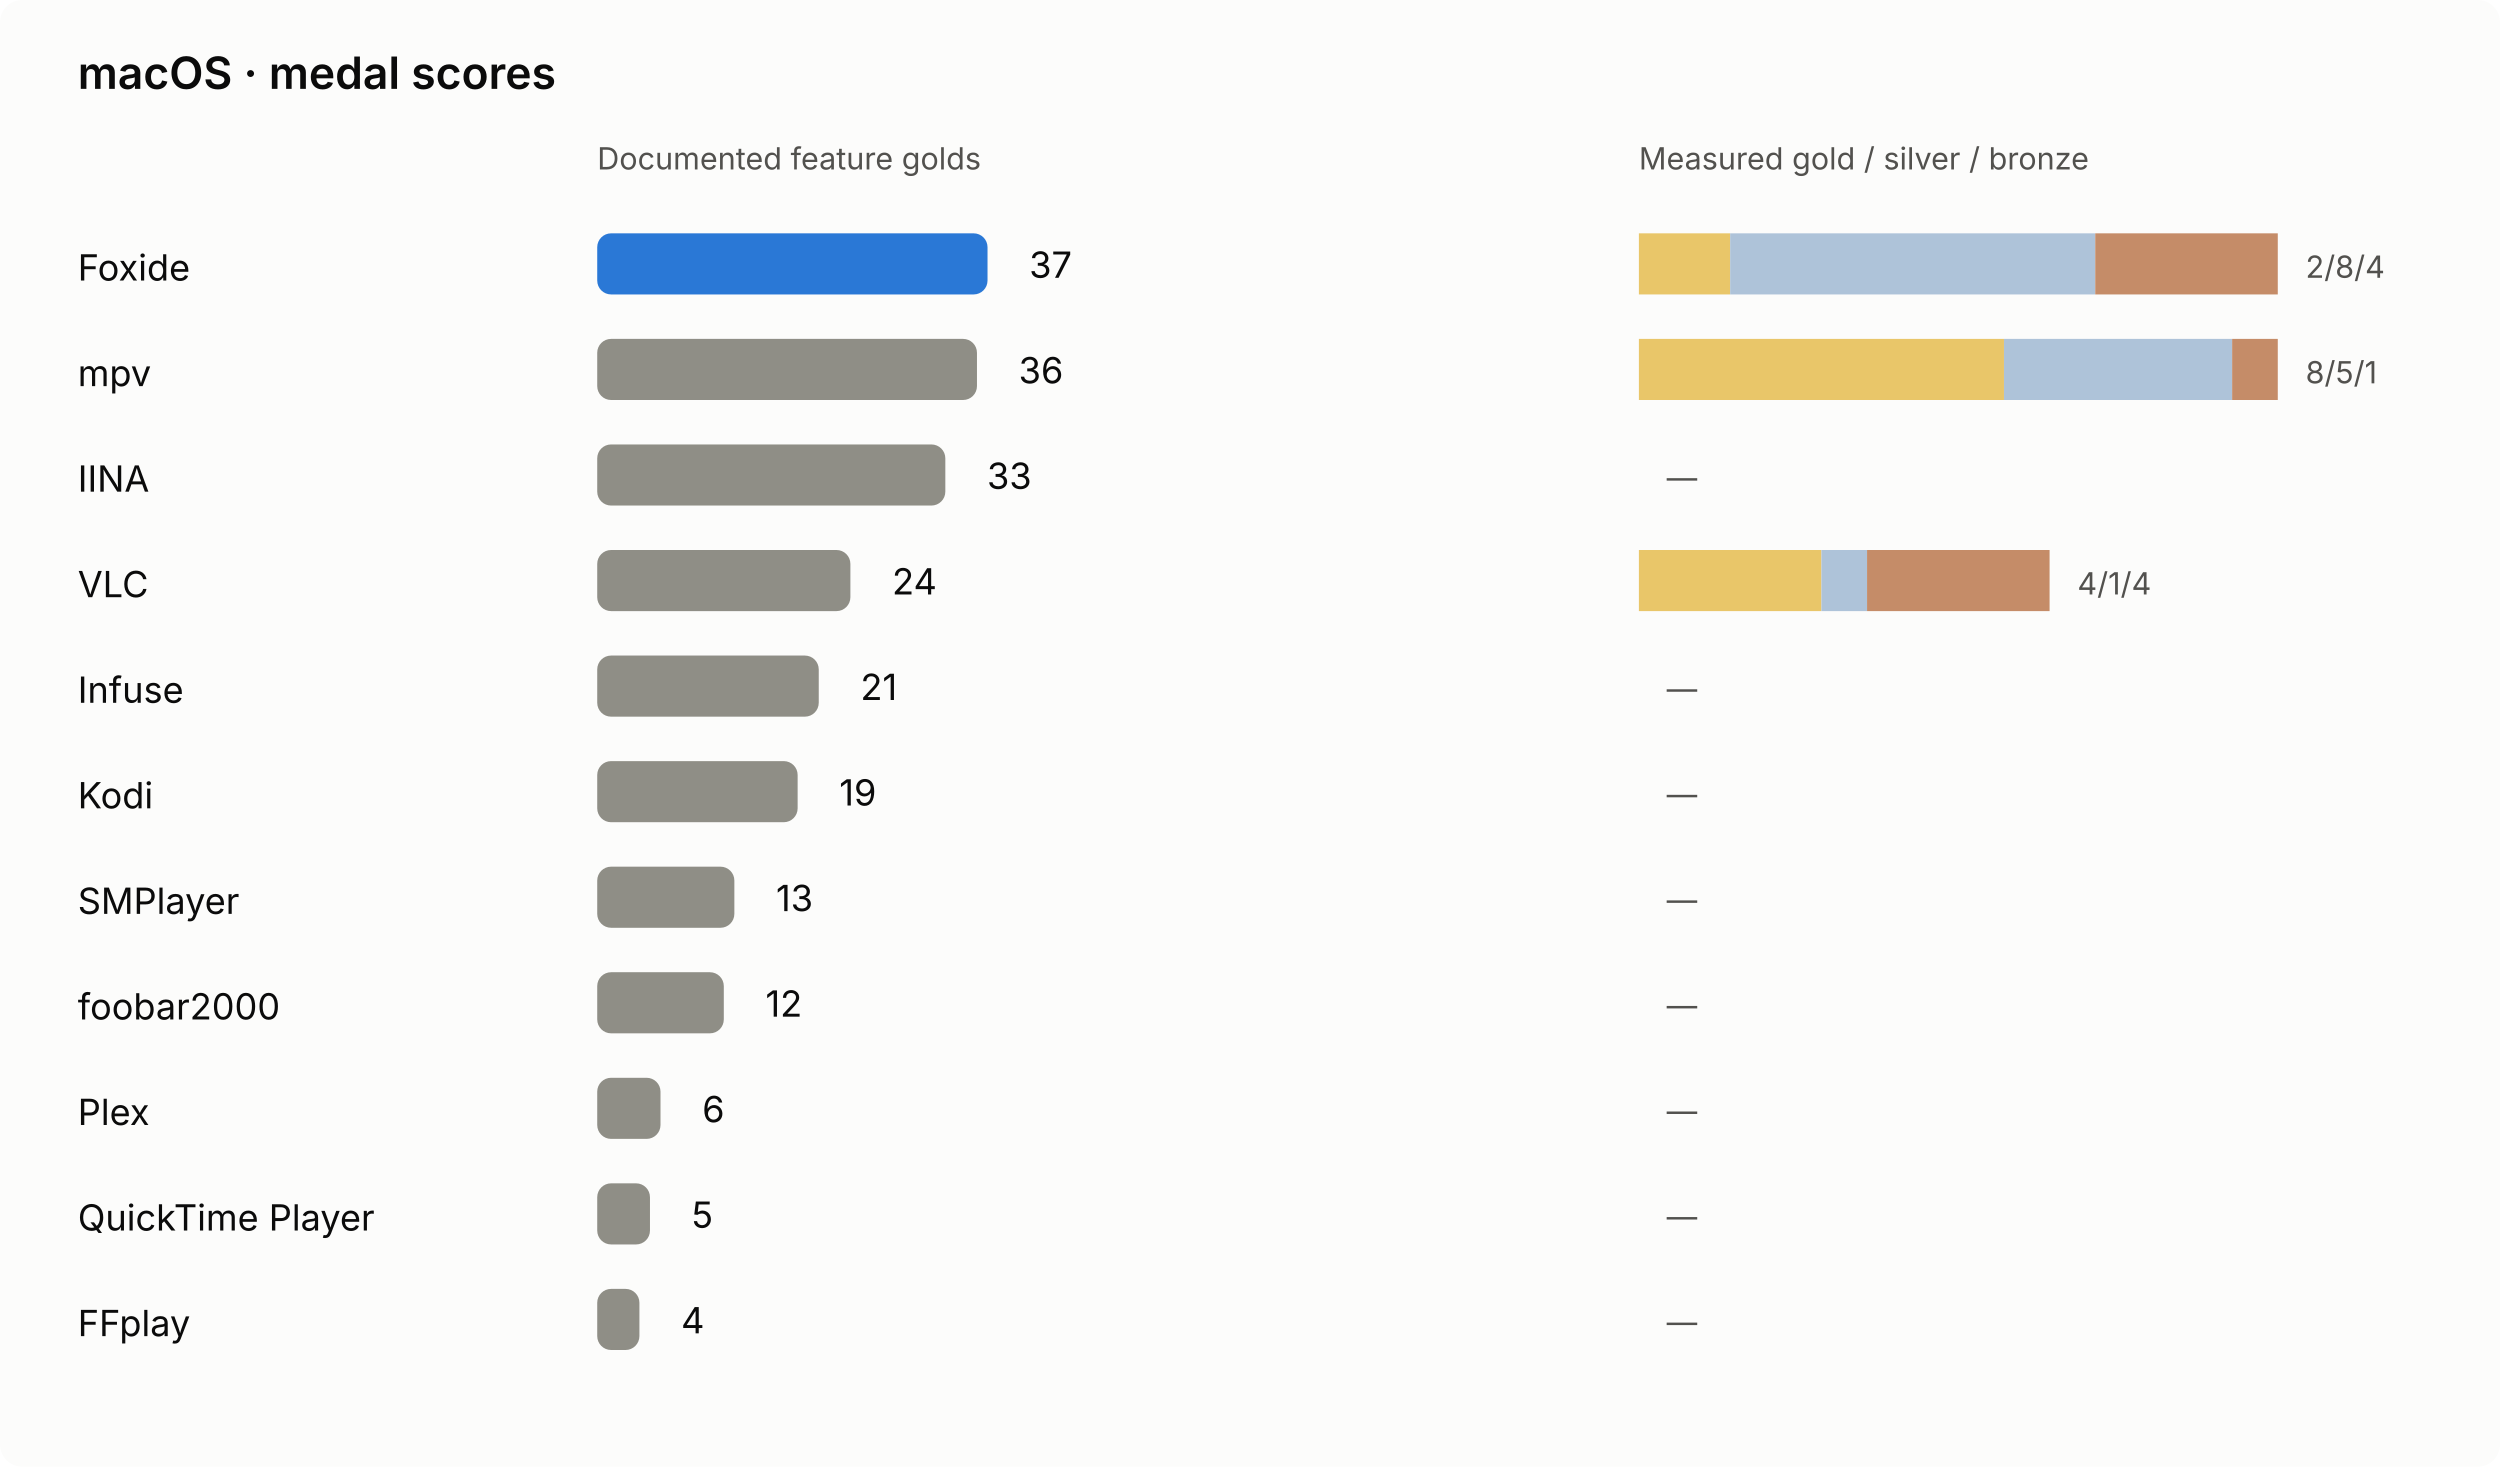
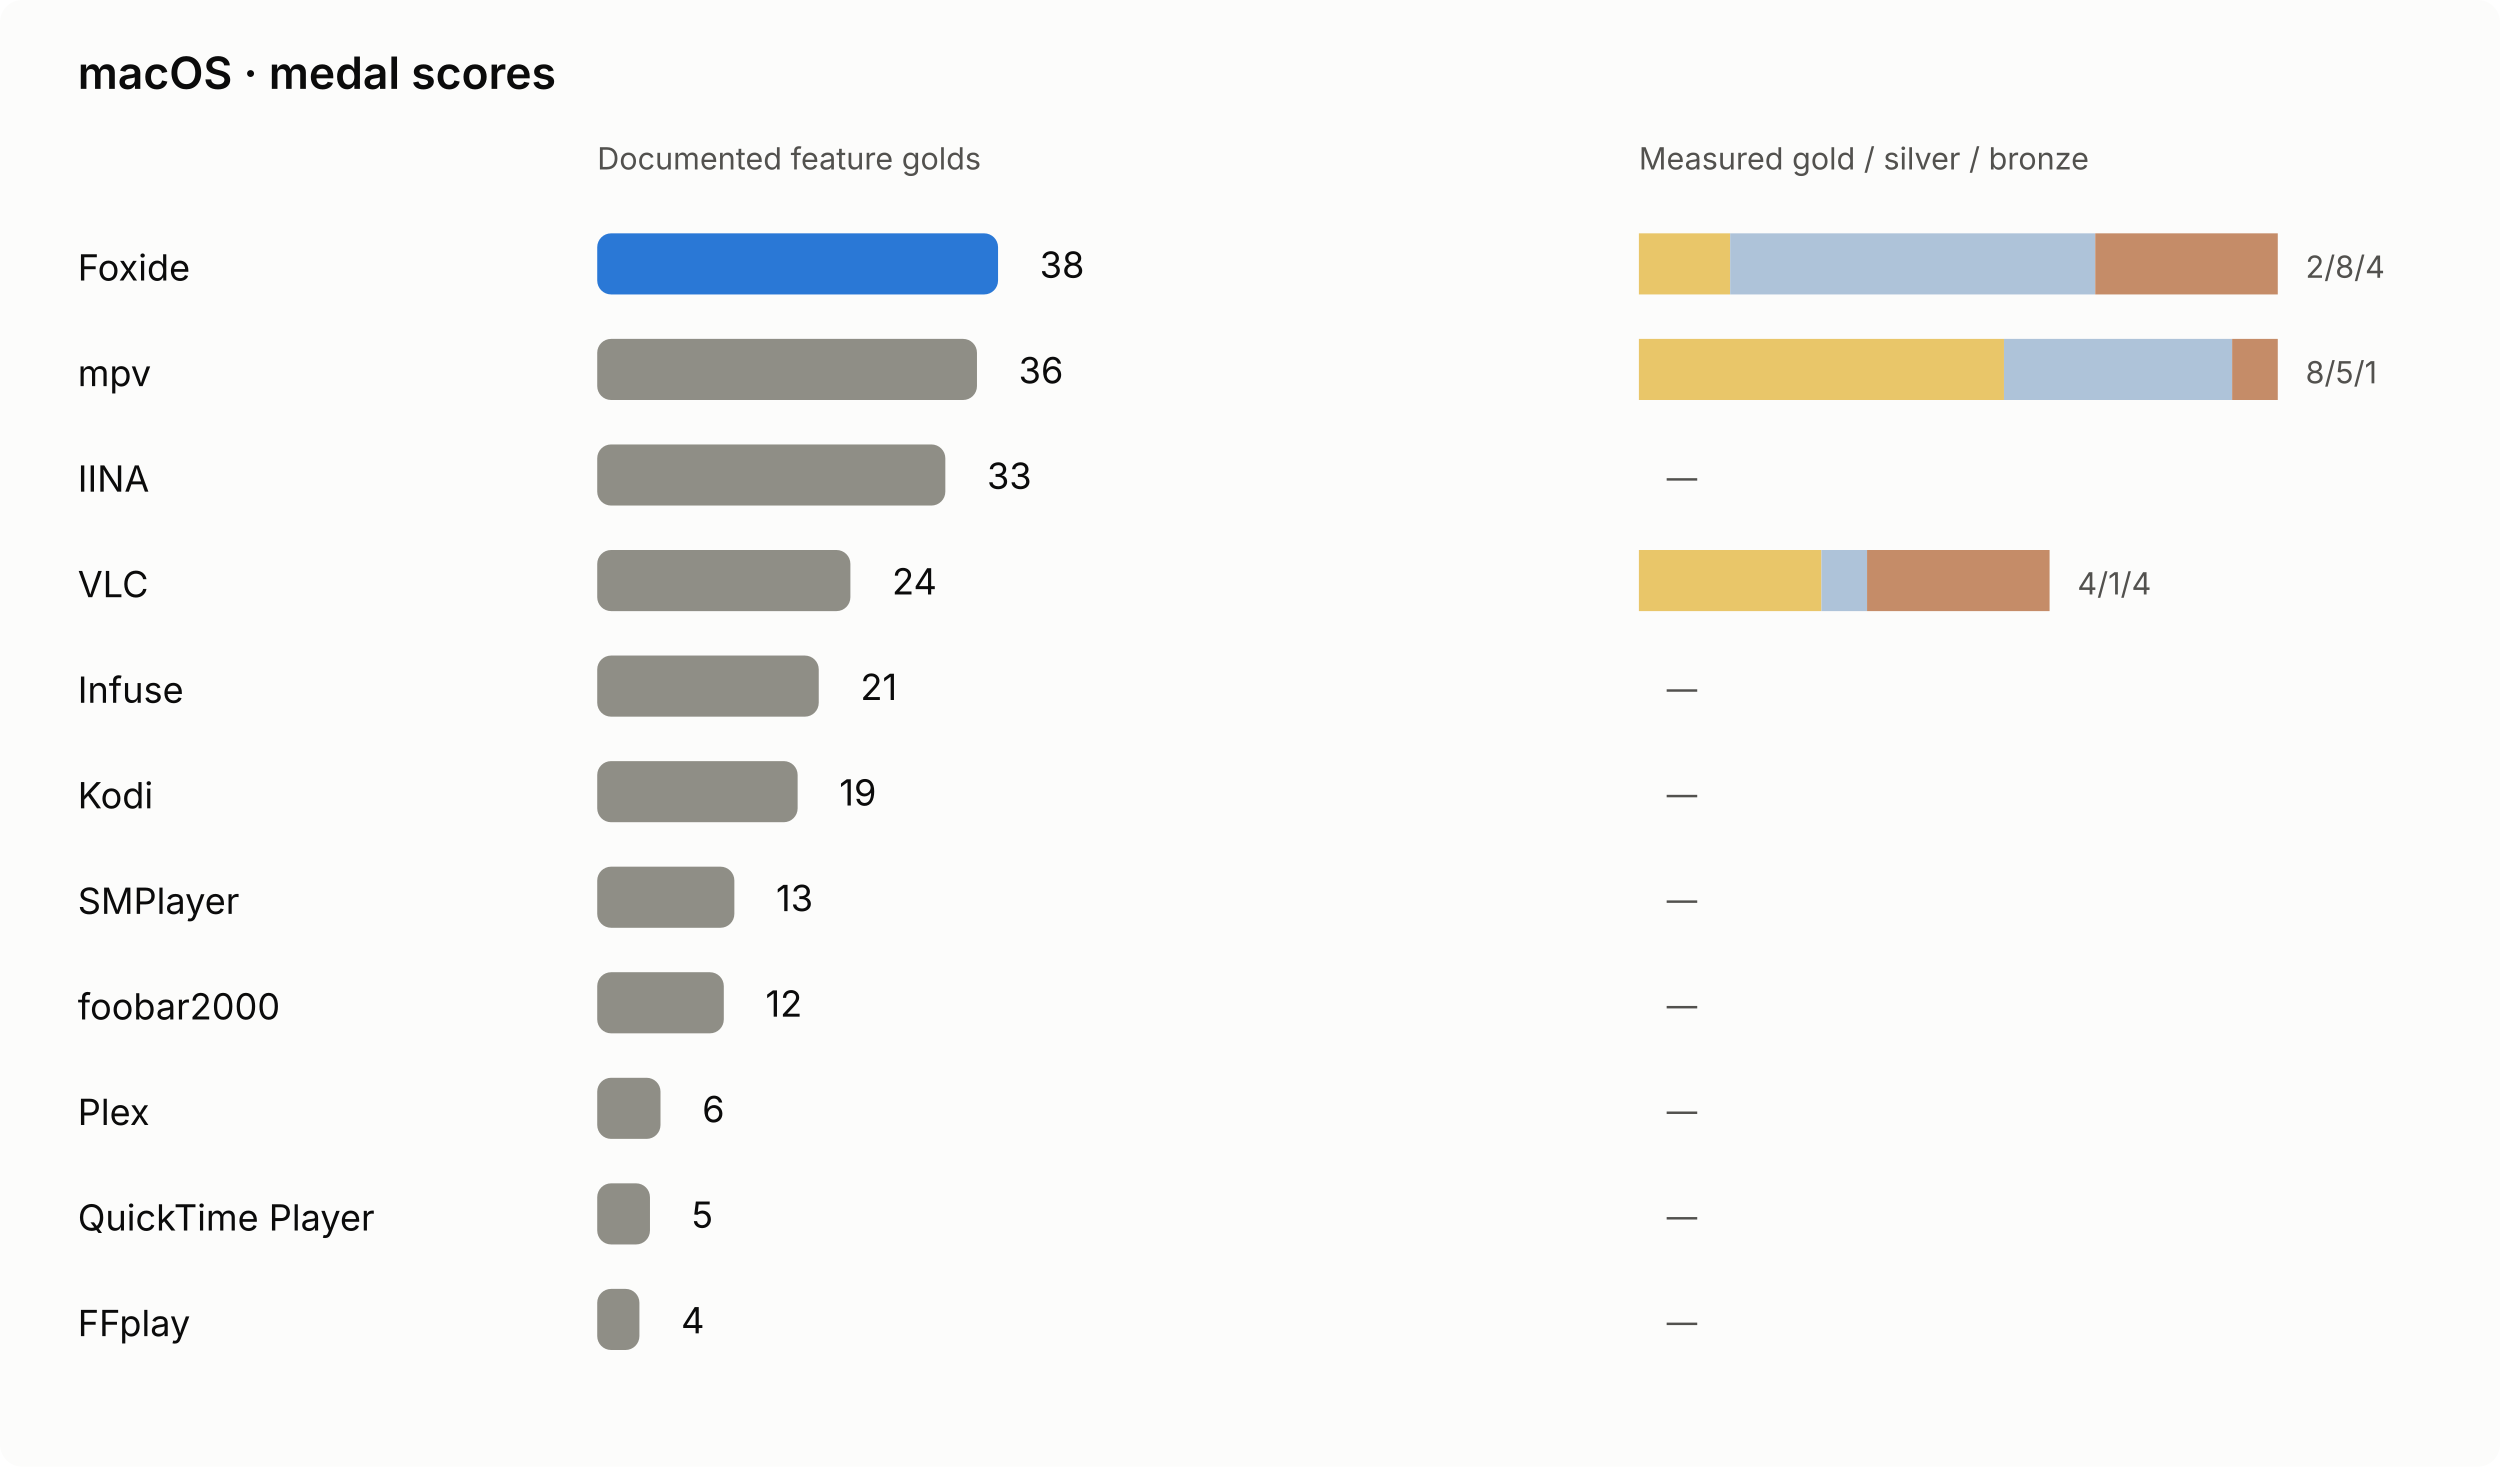
<svg xmlns="http://www.w3.org/2000/svg" viewBox="0 0 900 528" role="img" aria-labelledby="macos-chart-title macos-chart-desc">
  <rect width="900" height="528" rx="8" class="bg" />
  <style>text{font:13px system-ui,-apple-system,'Segoe UI',sans-serif;fill:#0b0b0b}.sub{fill:#52514e;font-size:11px}.title{font-size:16px;font-weight:600}.bg{fill:#fcfcfb}.bar{fill:#8f8e86}.foxide{fill:#2a78d6}.winner{font-weight:700}@media(prefers-color-scheme:dark){.bg{fill:#1a1a19}text{fill:#f0efec}.sub{fill:#c3c2b7}.foxide{fill:#3987e5}}</style>
  <g>
    <text class="title" x="28" y="32" font-size="22">macOS · medal scores</text>
    <text x="215" y="61" font-size="12" class="sub">Documented feature golds</text>
    <text x="590" y="61" font-size="12" class="sub">Measured gold / silver / bronze</text>
    <text x="28" y="101" font-size="12">Foxide</text>
-     <rect x="215" y="84" width="140.51" height="22" rx="5" fill="#2a78d6" />
-     <text x="370.51" y="100" font-size="13">37</text>
+     <rect x="215" y="84" width="144.30" height="22" rx="5" fill="#2a78d6" />
+     <text x="374.30" y="100" font-size="13">38</text>
    <rect x="590.00" y="84" width="32.86" height="22" fill="#e9c669" />
    <rect x="622.86" y="84" width="131.43" height="22" fill="#aec3d9" />
    <rect x="754.29" y="84" width="65.71" height="22" fill="#c58c68" />
    <text x="830.00" y="100" class="sub" font-size="12">2/8/4</text>
    <text x="28" y="139" font-size="12">mpv</text>
    <rect x="215" y="122" width="136.71" height="22" rx="5" fill="#8f8e86" />
    <text x="366.71" y="138" font-size="13">36</text>
    <rect x="590.00" y="122" width="131.43" height="22" fill="#e9c669" />
    <rect x="721.43" y="122" width="82.14" height="22" fill="#aec3d9" />
    <rect x="803.57" y="122" width="16.43" height="22" fill="#c58c68" />
    <text x="830.00" y="138" class="sub" font-size="12">8/5/1</text>
    <text x="28" y="177" font-size="12">IINA</text>
    <rect x="215" y="160" width="125.32" height="22" rx="5" fill="#8f8e86" />
    <text x="355.32" y="176" font-size="13">33</text>
    <rect x="590.00" y="160" width="0.00" height="22" fill="#e9c669" />
    <rect x="590.00" y="160" width="0.00" height="22" fill="#aec3d9" />
    <rect x="590.00" y="160" width="0.00" height="22" fill="#c58c68" />
    <text x="600.00" y="176" class="sub" font-size="12">—</text>
    <text x="28" y="215" font-size="12">VLC</text>
    <rect x="215" y="198" width="91.14" height="22" rx="5" fill="#8f8e86" />
    <text x="321.14" y="214" font-size="13">24</text>
    <rect x="590.00" y="198" width="65.71" height="22" fill="#e9c669" />
    <rect x="655.71" y="198" width="16.43" height="22" fill="#aec3d9" />
    <rect x="672.14" y="198" width="65.71" height="22" fill="#c58c68" />
    <text x="747.86" y="214" class="sub" font-size="12">4/1/4</text>
    <text x="28" y="253" font-size="12">Infuse</text>
    <rect x="215" y="236" width="79.75" height="22" rx="5" fill="#8f8e86" />
    <text x="309.75" y="252" font-size="13">21</text>
    <rect x="590.00" y="236" width="0.00" height="22" fill="#e9c669" />
    <rect x="590.00" y="236" width="0.00" height="22" fill="#aec3d9" />
    <rect x="590.00" y="236" width="0.00" height="22" fill="#c58c68" />
    <text x="600.00" y="252" class="sub" font-size="12">—</text>
    <text x="28" y="291" font-size="12">Kodi</text>
    <rect x="215" y="274" width="72.15" height="22" rx="5" fill="#8f8e86" />
    <text x="302.15" y="290" font-size="13">19</text>
    <rect x="590.00" y="274" width="0.00" height="22" fill="#e9c669" />
    <rect x="590.00" y="274" width="0.00" height="22" fill="#aec3d9" />
    <rect x="590.00" y="274" width="0.00" height="22" fill="#c58c68" />
    <text x="600.00" y="290" class="sub" font-size="12">—</text>
    <text x="28" y="329" font-size="12">SMPlayer</text>
    <rect x="215" y="312" width="49.37" height="22" rx="5" fill="#8f8e86" />
    <text x="279.37" y="328" font-size="13">13</text>
    <rect x="590.00" y="312" width="0.00" height="22" fill="#e9c669" />
    <rect x="590.00" y="312" width="0.00" height="22" fill="#aec3d9" />
    <rect x="590.00" y="312" width="0.00" height="22" fill="#c58c68" />
    <text x="600.00" y="328" class="sub" font-size="12">—</text>
    <text x="28" y="367" font-size="12">foobar2000</text>
    <rect x="215" y="350" width="45.57" height="22" rx="5" fill="#8f8e86" />
    <text x="275.57" y="366" font-size="13">12</text>
    <rect x="590.00" y="350" width="0.00" height="22" fill="#e9c669" />
    <rect x="590.00" y="350" width="0.00" height="22" fill="#aec3d9" />
    <rect x="590.00" y="350" width="0.00" height="22" fill="#c58c68" />
    <text x="600.00" y="366" class="sub" font-size="12">—</text>
    <text x="28" y="405" font-size="12">Plex</text>
    <rect x="215" y="388" width="22.78" height="22" rx="5" fill="#8f8e86" />
    <text x="252.78" y="404" font-size="13">6</text>
    <rect x="590.00" y="388" width="0.00" height="22" fill="#e9c669" />
    <rect x="590.00" y="388" width="0.00" height="22" fill="#aec3d9" />
    <rect x="590.00" y="388" width="0.00" height="22" fill="#c58c68" />
    <text x="600.00" y="404" class="sub" font-size="12">—</text>
    <text x="28" y="443" font-size="12">QuickTime Player</text>
    <rect x="215" y="426" width="18.99" height="22" rx="5" fill="#8f8e86" />
    <text x="248.99" y="442" font-size="13">5</text>
    <rect x="590.00" y="426" width="0.00" height="22" fill="#e9c669" />
    <rect x="590.00" y="426" width="0.00" height="22" fill="#aec3d9" />
    <rect x="590.00" y="426" width="0.00" height="22" fill="#c58c68" />
    <text x="600.00" y="442" class="sub" font-size="12">—</text>
    <text x="28" y="481" font-size="12">FFplay</text>
    <rect x="215" y="464" width="15.19" height="22" rx="5" fill="#8f8e86" />
    <text x="245.19" y="480" font-size="13">4</text>
    <rect x="590.00" y="464" width="0.00" height="22" fill="#e9c669" />
    <rect x="590.00" y="464" width="0.00" height="22" fill="#aec3d9" />
    <rect x="590.00" y="464" width="0.00" height="22" fill="#c58c68" />
    <text x="600.00" y="480" class="sub" font-size="12">—</text>
  </g>
</svg>
